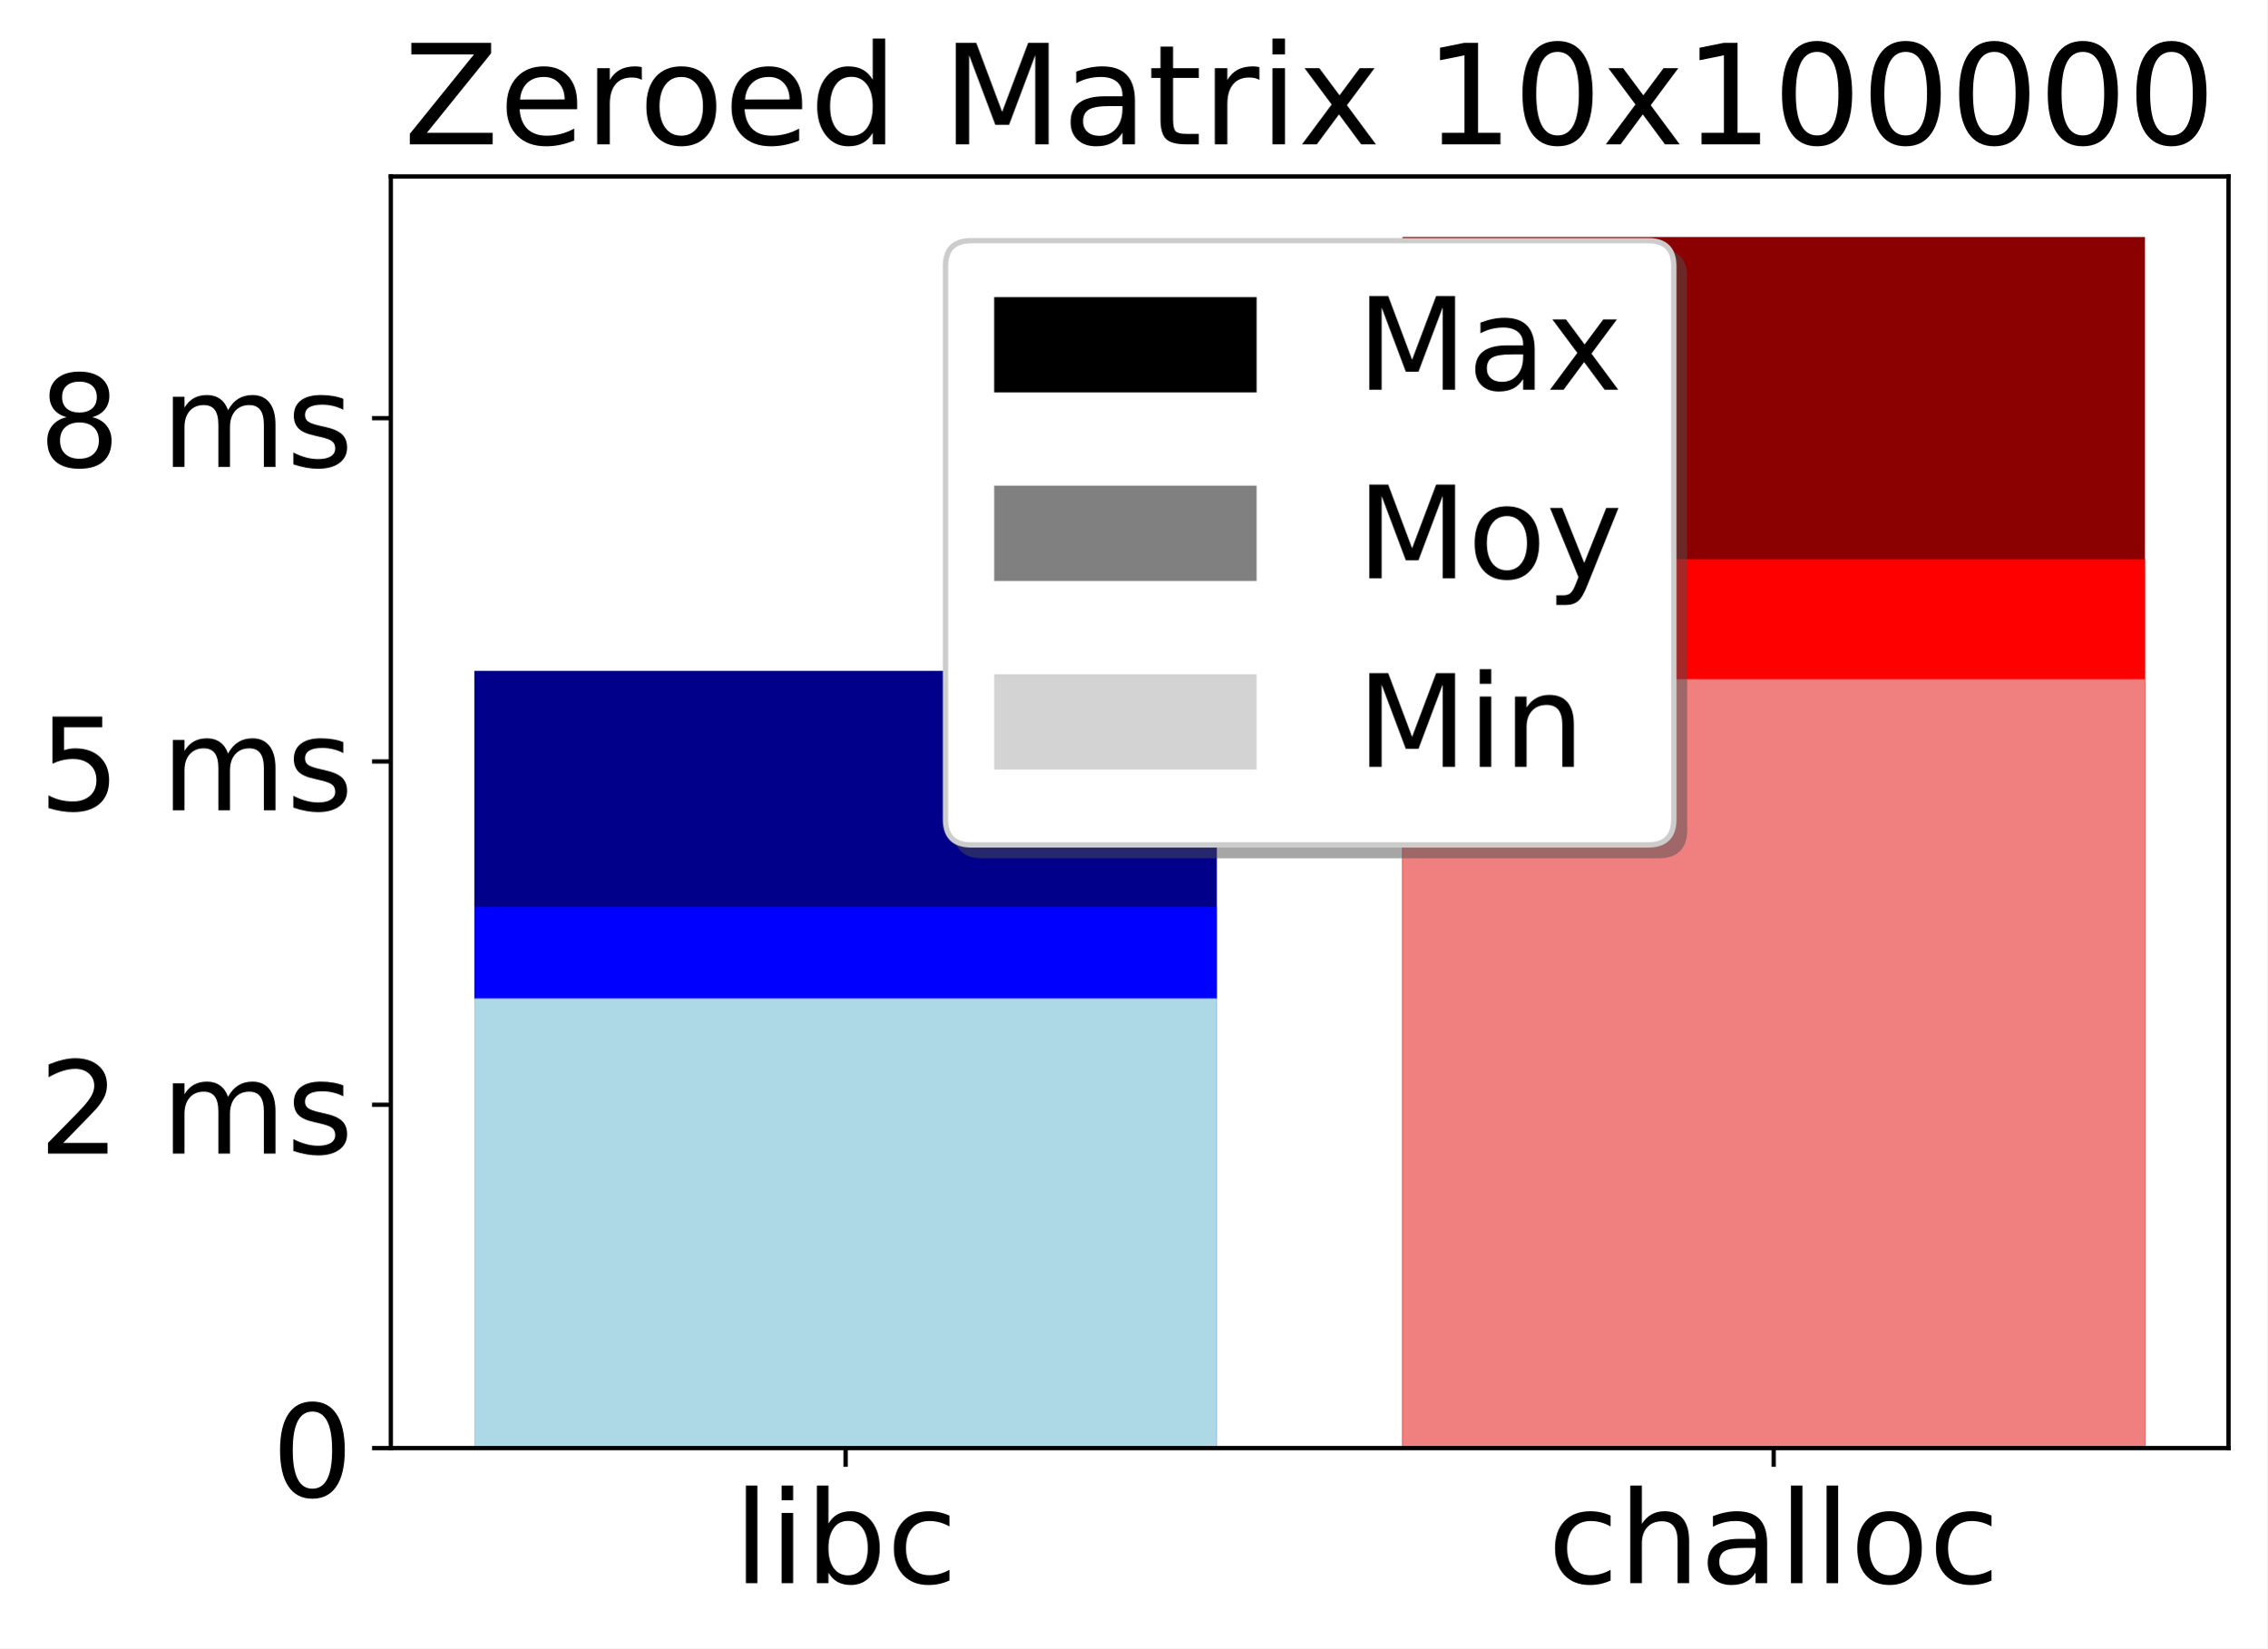
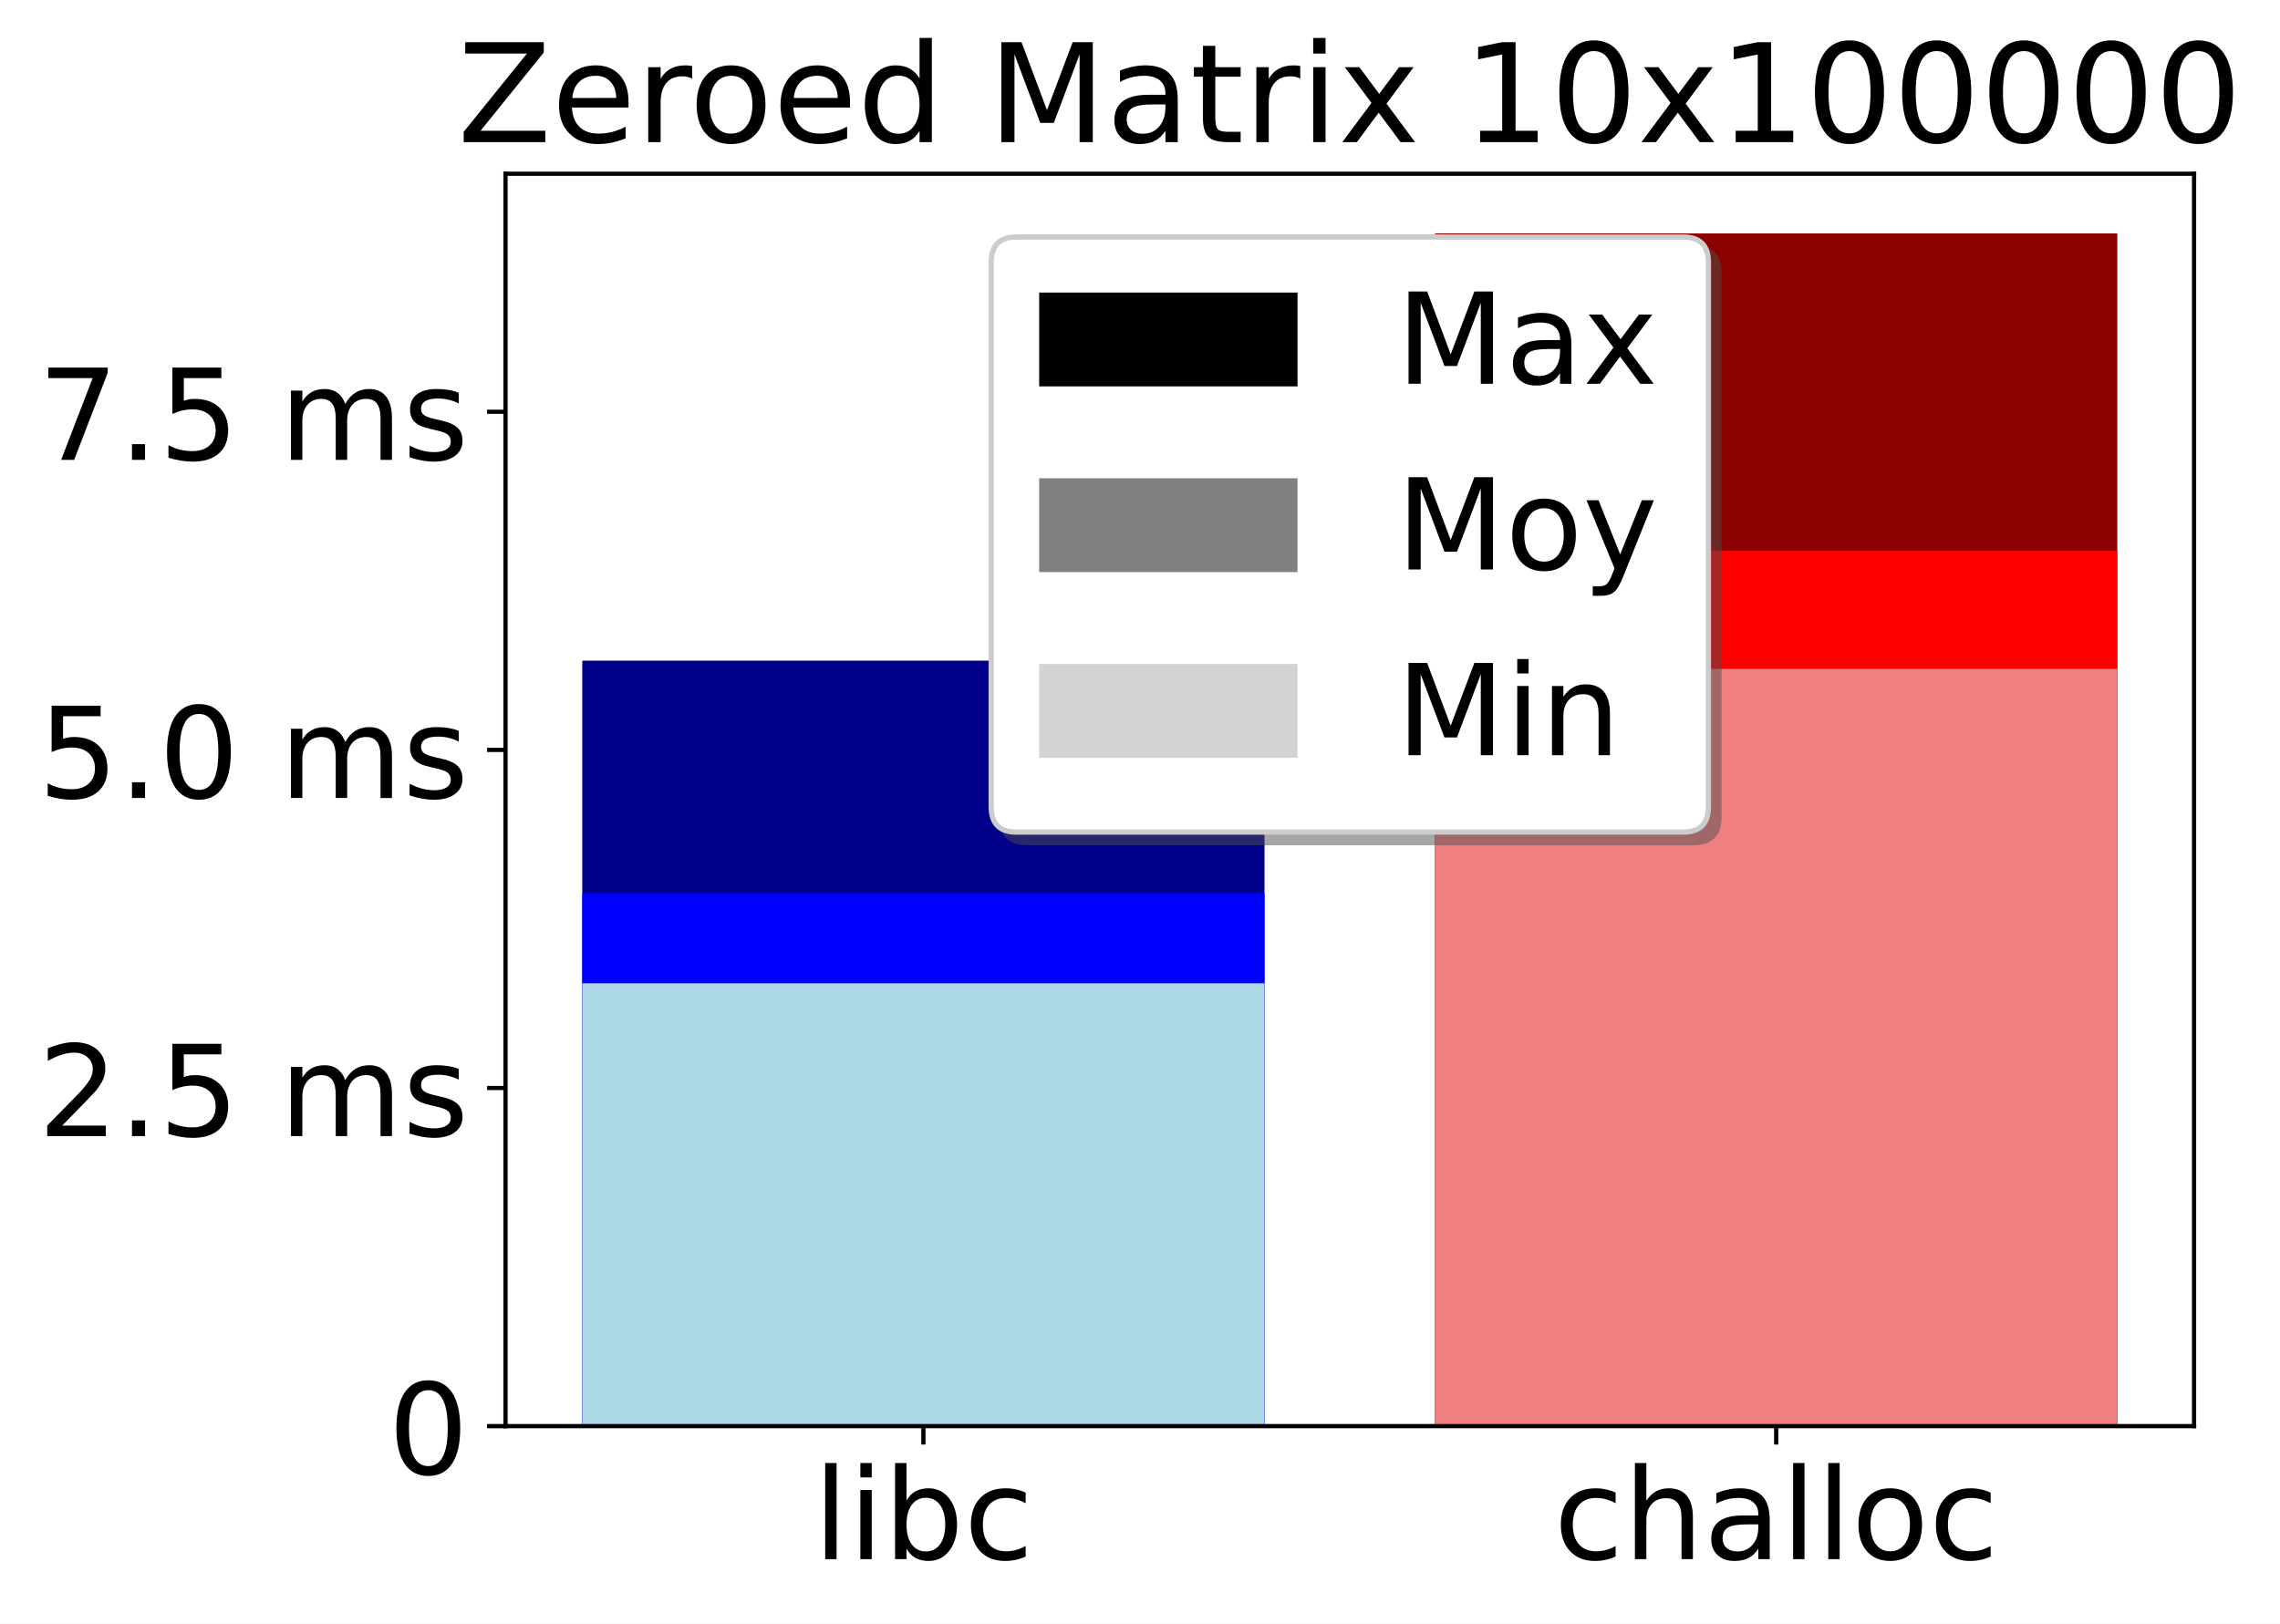
- <svg xmlns="http://www.w3.org/2000/svg" xmlns:xlink="http://www.w3.org/1999/xlink" width="423.368pt" height="307.943pt" viewBox="0 0 423.368 307.943" version="1.1">
+ <svg xmlns="http://www.w3.org/2000/svg" xmlns:xlink="http://www.w3.org/1999/xlink" width="432.414pt" height="307.943pt" viewBox="0 0 432.414 307.943" version="1.1">
  <defs>
    <style type="text/css">*{stroke-linejoin: round; stroke-linecap: butt}</style>
  </defs>
  <g id="figure_1">
    <g id="patch_1">
-       <path d="M 0 307.943  L 423.368 307.943  L 423.368 0  L 0 0  z " style="fill: #ffffff" />
+       <path d="M 0 307.943  L 432.414 307.943  L 432.414 0  L 0 0  z " style="fill: #ffffff" />
    </g>
    <g id="axes_1">
      <g id="patch_2">
-         <path d="M 72.978 270.516  L 416.168 270.516  L 416.168 32.956  L 72.978 32.956  z " style="fill: #ffffff" />
+         <path d="M 95.875 270.516  L 416.115 270.516  L 416.115 32.956  L 95.875 32.956  z " style="fill: #ffffff" />
      </g>
      <g id="patch_3">
-         <path d="M 88.577 270.516  L 227.24 270.516  L 227.24 125.321  L 88.577 125.321  z " clip-path="url(#pbfa08848a0)" style="fill: #00008b" />
+         <path d="M 110.431 270.516  L 239.821 270.516  L 239.821 125.321  L 110.431 125.321  z " clip-path="url(#pf282c7df31)" style="fill: #00008b" />
      </g>
      <g id="patch_4">
-         <path d="M 88.577 270.516  L 227.24 270.516  L 227.24 169.408  L 88.577 169.408  z " clip-path="url(#pbfa08848a0)" style="fill: #0000ff" />
+         <path d="M 110.431 270.516  L 239.821 270.516  L 239.821 169.408  L 110.431 169.408  z " clip-path="url(#pf282c7df31)" style="fill: #0000ff" />
      </g>
      <g id="patch_5">
-         <path d="M 88.577 270.516  L 227.24 270.516  L 227.24 186.517  L 88.577 186.517  z " clip-path="url(#pbfa08848a0)" style="fill: #add8e6" />
+         <path d="M 110.431 270.516  L 239.821 270.516  L 239.821 186.517  L 110.431 186.517  z " clip-path="url(#pf282c7df31)" style="fill: #add8e6" />
      </g>
      <g id="patch_6">
-         <path d="M 261.905 270.516  L 400.568 270.516  L 400.568 44.268  L 261.905 44.268  z " clip-path="url(#pbfa08848a0)" style="fill: #8b0000" />
+         <path d="M 272.169 270.516  L 401.559 270.516  L 401.559 44.268  L 272.169 44.268  z " clip-path="url(#pf282c7df31)" style="fill: #8b0000" />
      </g>
      <g id="patch_7">
-         <path d="M 261.905 270.516  L 400.568 270.516  L 400.568 104.45  L 261.905 104.45  z " clip-path="url(#pbfa08848a0)" style="fill: #ff0000" />
+         <path d="M 272.169 270.516  L 401.559 270.516  L 401.559 104.45  L 272.169 104.45  z " clip-path="url(#pf282c7df31)" style="fill: #ff0000" />
      </g>
      <g id="patch_8">
-         <path d="M 261.905 270.516  L 400.568 270.516  L 400.568 126.889  L 261.905 126.889  z " clip-path="url(#pbfa08848a0)" style="fill: #f08080" />
+         <path d="M 272.169 270.516  L 401.559 270.516  L 401.559 126.889  L 272.169 126.889  z " clip-path="url(#pf282c7df31)" style="fill: #f08080" />
      </g>
      <g id="matplotlib.axis_1">
        <g id="xtick_1">
          <g id="line2d_1">
            <defs>
-               <path id="m3cb019de59" d="M 0 0  L 0 3.5  " style="stroke: #000000; stroke-width: 0.8" />
-             </defs>
-             <g>
-               <use xlink:href="#m3cb019de59" x="157.908" y="270.516" style="stroke: #000000; stroke-width: 0.8" />
+               <path id="m4ef6166d21" d="M 0 0  L 0 3.5  " style="stroke: #000000; stroke-width: 0.8" />
+             </defs>
+             <g>
+               <use xlink:href="#m4ef6166d21" x="175.126" y="270.516" style="stroke: #000000; stroke-width: 0.8" />
            </g>
          </g>
          <g id="text_1">
-             <g transform="translate(137.0246 295.7522) scale(0.24 -0.24)">
+             <g transform="translate(154.2426 295.7522) scale(0.24 -0.24)">
              <defs>
                <path id="DejaVuSans-6c" d="M 603 4863  L 1178 4863  L 1178 0  L 603 0  L 603 4863  z " transform="scale(0.015625)" />
                <path id="DejaVuSans-69" d="M 603 3500  L 1178 3500  L 1178 0  L 603 0  L 603 3500  z M 603 4863  L 1178 4863  L 1178 4134  L 603 4134  L 603 4863  z " transform="scale(0.015625)" />
                <path id="DejaVuSans-62" d="M 3116 1747  Q 3116 2381 2855 2742  Q 2594 3103 2138 3103  Q 1681 3103 1420 2742  Q 1159 2381 1159 1747  Q 1159 1113 1420 752  Q 1681 391 2138 391  Q 2594 391 2855 752  Q 3116 1113 3116 1747  z M 1159 2969  Q 1341 3281 1617 3432  Q 1894 3584 2278 3584  Q 2916 3584 3314 3078  Q 3713 2572 3713 1747  Q 3713 922 3314 415  Q 2916 -91 2278 -91  Q 1894 -91 1617 61  Q 1341 213 1159 525  L 1159 0  L 581 0  L 581 4863  L 1159 4863  L 1159 2969  z " transform="scale(0.015625)" />
                <path id="DejaVuSans-63" d="M 3122 3366  L 3122 2828  Q 2878 2963 2633 3030  Q 2388 3097 2138 3097  Q 1578 3097 1268 2742  Q 959 2388 959 1747  Q 959 1106 1268 751  Q 1578 397 2138 397  Q 2388 397 2633 464  Q 2878 531 3122 666  L 3122 134  Q 2881 22 2623 -34  Q 2366 -91 2075 -91  Q 1284 -91 818 406  Q 353 903 353 1747  Q 353 2603 823 3093  Q 1294 3584 2113 3584  Q 2378 3584 2631 3529  Q 2884 3475 3122 3366  z " transform="scale(0.015625)" />
              </defs>
              <use xlink:href="#DejaVuSans-6c" />
              <use xlink:href="#DejaVuSans-69" x="27.783" />
              <use xlink:href="#DejaVuSans-62" x="55.566" />
              <use xlink:href="#DejaVuSans-63" x="119.043" />
            </g>
          </g>
        </g>
        <g id="xtick_2">
          <g id="line2d_2">
            <g>
-               <use xlink:href="#m3cb019de59" x="331.237" y="270.516" style="stroke: #000000; stroke-width: 0.8" />
+               <use xlink:href="#m4ef6166d21" x="336.864" y="270.516" style="stroke: #000000; stroke-width: 0.8" />
            </g>
          </g>
          <g id="text_2">
-             <g transform="translate(289.0716 295.7522) scale(0.24 -0.24)">
+             <g transform="translate(294.6987 295.7522) scale(0.24 -0.24)">
              <defs>
                <path id="DejaVuSans-68" d="M 3513 2113  L 3513 0  L 2938 0  L 2938 2094  Q 2938 2591 2744 2837  Q 2550 3084 2163 3084  Q 1697 3084 1428 2787  Q 1159 2491 1159 1978  L 1159 0  L 581 0  L 581 4863  L 1159 4863  L 1159 2956  Q 1366 3272 1645 3428  Q 1925 3584 2291 3584  Q 2894 3584 3203 3211  Q 3513 2838 3513 2113  z " transform="scale(0.015625)" />
                <path id="DejaVuSans-61" d="M 2194 1759  Q 1497 1759 1228 1600  Q 959 1441 959 1056  Q 959 750 1161 570  Q 1363 391 1709 391  Q 2188 391 2477 730  Q 2766 1069 2766 1631  L 2766 1759  L 2194 1759  z M 3341 1997  L 3341 0  L 2766 0  L 2766 531  Q 2569 213 2275 61  Q 1981 -91 1556 -91  Q 1019 -91 701 211  Q 384 513 384 1019  Q 384 1609 779 1909  Q 1175 2209 1959 2209  L 2766 2209  L 2766 2266  Q 2766 2663 2505 2880  Q 2244 3097 1772 3097  Q 1472 3097 1187 3025  Q 903 2953 641 2809  L 641 3341  Q 956 3463 1253 3523  Q 1550 3584 1831 3584  Q 2591 3584 2966 3190  Q 3341 2797 3341 1997  z " transform="scale(0.015625)" />
                <path id="DejaVuSans-6f" d="M 1959 3097  Q 1497 3097 1228 2736  Q 959 2375 959 1747  Q 959 1119 1226 758  Q 1494 397 1959 397  Q 2419 397 2687 759  Q 2956 1122 2956 1747  Q 2956 2369 2687 2733  Q 2419 3097 1959 3097  z M 1959 3584  Q 2709 3584 3137 3096  Q 3566 2609 3566 1747  Q 3566 888 3137 398  Q 2709 -91 1959 -91  Q 1206 -91 779 398  Q 353 888 353 1747  Q 353 2609 779 3096  Q 1206 3584 1959 3584  z " transform="scale(0.015625)" />
              </defs>
              <use xlink:href="#DejaVuSans-63" />
              <use xlink:href="#DejaVuSans-68" x="54.98" />
              <use xlink:href="#DejaVuSans-61" x="118.359" />
              <use xlink:href="#DejaVuSans-6c" x="179.639" />
              <use xlink:href="#DejaVuSans-6c" x="207.422" />
              <use xlink:href="#DejaVuSans-6f" x="235.205" />
              <use xlink:href="#DejaVuSans-63" x="296.387" />
            </g>
          </g>
        </g>
      </g>
      <g id="matplotlib.axis_2">
        <g id="ytick_1">
          <g id="line2d_3">
            <defs>
-               <path id="m193dc3b24d" d="M 0 0  L -3.5 0  " style="stroke: #000000; stroke-width: 0.8" />
-             </defs>
-             <g>
-               <use xlink:href="#m193dc3b24d" x="72.978" y="270.516" style="stroke: #000000; stroke-width: 0.8" />
+               <path id="md745c62721" d="M 0 0  L -3.5 0  " style="stroke: #000000; stroke-width: 0.8" />
+             </defs>
+             <g>
+               <use xlink:href="#md745c62721" x="95.875" y="270.516" style="stroke: #000000; stroke-width: 0.8" />
            </g>
          </g>
          <g id="text_3">
-             <g transform="translate(50.7075 279.6341) scale(0.24 -0.24)">
+             <g transform="translate(73.605 279.6341) scale(0.24 -0.24)">
              <defs>
                <path id="DejaVuSans-30" d="M 2034 4250  Q 1547 4250 1301 3770  Q 1056 3291 1056 2328  Q 1056 1369 1301 889  Q 1547 409 2034 409  Q 2525 409 2770 889  Q 3016 1369 3016 2328  Q 3016 3291 2770 3770  Q 2525 4250 2034 4250  z M 2034 4750  Q 2819 4750 3233 4129  Q 3647 3509 3647 2328  Q 3647 1150 3233 529  Q 2819 -91 2034 -91  Q 1250 -91 836 529  Q 422 1150 422 2328  Q 422 3509 836 4129  Q 1250 4750 2034 4750  z " transform="scale(0.015625)" />
              </defs>
              <use xlink:href="#DejaVuSans-30" />
            </g>
          </g>
        </g>
        <g id="ytick_2">
          <g id="line2d_4">
            <g>
-               <use xlink:href="#m193dc3b24d" x="72.978" y="206.38" style="stroke: #000000; stroke-width: 0.8" />
+               <use xlink:href="#md745c62721" x="95.875" y="206.38" style="stroke: #000000; stroke-width: 0.8" />
            </g>
          </g>
          <g id="text_4">
            <g transform="translate(7.2 215.4985) scale(0.24 -0.24)">
              <defs>
                <path id="DejaVuSans-32" d="M 1228 531  L 3431 531  L 3431 0  L 469 0  L 469 531  Q 828 903 1448 1529  Q 2069 2156 2228 2338  Q 2531 2678 2651 2914  Q 2772 3150 2772 3378  Q 2772 3750 2511 3984  Q 2250 4219 1831 4219  Q 1534 4219 1204 4116  Q 875 4013 500 3803  L 500 4441  Q 881 4594 1212 4672  Q 1544 4750 1819 4750  Q 2544 4750 2975 4387  Q 3406 4025 3406 3419  Q 3406 3131 3298 2873  Q 3191 2616 2906 2266  Q 2828 2175 2409 1742  Q 1991 1309 1228 531  z " transform="scale(0.015625)" />
+                 <path id="DejaVuSans-2e" d="M 684 794  L 1344 794  L 1344 0  L 684 0  L 684 794  z " transform="scale(0.015625)" />
+                 <path id="DejaVuSans-35" d="M 691 4666  L 3169 4666  L 3169 4134  L 1269 4134  L 1269 2991  Q 1406 3038 1543 3061  Q 1681 3084 1819 3084  Q 2600 3084 3056 2656  Q 3513 2228 3513 1497  Q 3513 744 3044 326  Q 2575 -91 1722 -91  Q 1428 -91 1123 -41  Q 819 9 494 109  L 494 744  Q 775 591 1075 516  Q 1375 441 1709 441  Q 2250 441 2565 725  Q 2881 1009 2881 1497  Q 2881 1984 2565 2268  Q 2250 2553 1709 2553  Q 1456 2553 1204 2497  Q 953 2441 691 2322  L 691 4666  z " transform="scale(0.015625)" />
                <path id="DejaVuSans-20" transform="scale(0.015625)" />
                <path id="DejaVuSans-6d" d="M 3328 2828  Q 3544 3216 3844 3400  Q 4144 3584 4550 3584  Q 5097 3584 5394 3201  Q 5691 2819 5691 2113  L 5691 0  L 5113 0  L 5113 2094  Q 5113 2597 4934 2840  Q 4756 3084 4391 3084  Q 3944 3084 3684 2787  Q 3425 2491 3425 1978  L 3425 0  L 2847 0  L 2847 2094  Q 2847 2600 2669 2842  Q 2491 3084 2119 3084  Q 1678 3084 1418 2786  Q 1159 2488 1159 1978  L 1159 0  L 581 0  L 581 3500  L 1159 3500  L 1159 2956  Q 1356 3278 1631 3431  Q 1906 3584 2284 3584  Q 2666 3584 2933 3390  Q 3200 3197 3328 2828  z " transform="scale(0.015625)" />
                <path id="DejaVuSans-73" d="M 2834 3397  L 2834 2853  Q 2591 2978 2328 3040  Q 2066 3103 1784 3103  Q 1356 3103 1142 2972  Q 928 2841 928 2578  Q 928 2378 1081 2264  Q 1234 2150 1697 2047  L 1894 2003  Q 2506 1872 2764 1633  Q 3022 1394 3022 966  Q 3022 478 2636 193  Q 2250 -91 1575 -91  Q 1294 -91 989 -36  Q 684 19 347 128  L 347 722  Q 666 556 975 473  Q 1284 391 1588 391  Q 1994 391 2212 530  Q 2431 669 2431 922  Q 2431 1156 2273 1281  Q 2116 1406 1581 1522  L 1381 1569  Q 847 1681 609 1914  Q 372 2147 372 2553  Q 372 3047 722 3315  Q 1072 3584 1716 3584  Q 2034 3584 2315 3537  Q 2597 3491 2834 3397  z " transform="scale(0.015625)" />
              </defs>
              <use xlink:href="#DejaVuSans-32" />
-               <use xlink:href="#DejaVuSans-20" x="63.623" />
-               <use xlink:href="#DejaVuSans-6d" x="95.41" />
-               <use xlink:href="#DejaVuSans-73" x="192.822" />
+               <use xlink:href="#DejaVuSans-2e" x="63.623" />
+               <use xlink:href="#DejaVuSans-35" x="95.41" />
+               <use xlink:href="#DejaVuSans-20" x="159.033" />
+               <use xlink:href="#DejaVuSans-6d" x="190.82" />
+               <use xlink:href="#DejaVuSans-73" x="288.232" />
            </g>
          </g>
        </g>
        <g id="ytick_3">
          <g id="line2d_5">
            <g>
-               <use xlink:href="#m193dc3b24d" x="72.978" y="142.245" style="stroke: #000000; stroke-width: 0.8" />
+               <use xlink:href="#md745c62721" x="95.875" y="142.245" style="stroke: #000000; stroke-width: 0.8" />
            </g>
          </g>
          <g id="text_5">
            <g transform="translate(7.2 151.3629) scale(0.24 -0.24)">
-               <defs>
-                 <path id="DejaVuSans-35" d="M 691 4666  L 3169 4666  L 3169 4134  L 1269 4134  L 1269 2991  Q 1406 3038 1543 3061  Q 1681 3084 1819 3084  Q 2600 3084 3056 2656  Q 3513 2228 3513 1497  Q 3513 744 3044 326  Q 2575 -91 1722 -91  Q 1428 -91 1123 -41  Q 819 9 494 109  L 494 744  Q 775 591 1075 516  Q 1375 441 1709 441  Q 2250 441 2565 725  Q 2881 1009 2881 1497  Q 2881 1984 2565 2268  Q 2250 2553 1709 2553  Q 1456 2553 1204 2497  Q 953 2441 691 2322  L 691 4666  z " transform="scale(0.015625)" />
-               </defs>
              <use xlink:href="#DejaVuSans-35" />
-               <use xlink:href="#DejaVuSans-20" x="63.623" />
-               <use xlink:href="#DejaVuSans-6d" x="95.41" />
-               <use xlink:href="#DejaVuSans-73" x="192.822" />
+               <use xlink:href="#DejaVuSans-2e" x="63.623" />
+               <use xlink:href="#DejaVuSans-30" x="95.41" />
+               <use xlink:href="#DejaVuSans-20" x="159.033" />
+               <use xlink:href="#DejaVuSans-6d" x="190.82" />
+               <use xlink:href="#DejaVuSans-73" x="288.232" />
            </g>
          </g>
        </g>
        <g id="ytick_4">
          <g id="line2d_6">
            <g>
-               <use xlink:href="#m193dc3b24d" x="72.978" y="78.109" style="stroke: #000000; stroke-width: 0.8" />
+               <use xlink:href="#md745c62721" x="95.875" y="78.109" style="stroke: #000000; stroke-width: 0.8" />
            </g>
          </g>
          <g id="text_6">
            <g transform="translate(7.2 87.22737) scale(0.24 -0.24)">
              <defs>
-                 <path id="DejaVuSans-38" d="M 2034 2216  Q 1584 2216 1326 1975  Q 1069 1734 1069 1313  Q 1069 891 1326 650  Q 1584 409 2034 409  Q 2484 409 2743 651  Q 3003 894 3003 1313  Q 3003 1734 2745 1975  Q 2488 2216 2034 2216  z M 1403 2484  Q 997 2584 770 2862  Q 544 3141 544 3541  Q 544 4100 942 4425  Q 1341 4750 2034 4750  Q 2731 4750 3128 4425  Q 3525 4100 3525 3541  Q 3525 3141 3298 2862  Q 3072 2584 2669 2484  Q 3125 2378 3379 2068  Q 3634 1759 3634 1313  Q 3634 634 3220 271  Q 2806 -91 2034 -91  Q 1263 -91 848 271  Q 434 634 434 1313  Q 434 1759 690 2068  Q 947 2378 1403 2484  z M 1172 3481  Q 1172 3119 1398 2916  Q 1625 2713 2034 2713  Q 2441 2713 2670 2916  Q 2900 3119 2900 3481  Q 2900 3844 2670 4047  Q 2441 4250 2034 4250  Q 1625 4250 1398 4047  Q 1172 3844 1172 3481  z " transform="scale(0.015625)" />
-               </defs>
-               <use xlink:href="#DejaVuSans-38" />
-               <use xlink:href="#DejaVuSans-20" x="63.623" />
-               <use xlink:href="#DejaVuSans-6d" x="95.41" />
-               <use xlink:href="#DejaVuSans-73" x="192.822" />
+                 <path id="DejaVuSans-37" d="M 525 4666  L 3525 4666  L 3525 4397  L 1831 0  L 1172 0  L 2766 4134  L 525 4134  L 525 4666  z " transform="scale(0.015625)" />
+               </defs>
+               <use xlink:href="#DejaVuSans-37" />
+               <use xlink:href="#DejaVuSans-2e" x="63.623" />
+               <use xlink:href="#DejaVuSans-35" x="95.41" />
+               <use xlink:href="#DejaVuSans-20" x="159.033" />
+               <use xlink:href="#DejaVuSans-6d" x="190.82" />
+               <use xlink:href="#DejaVuSans-73" x="288.232" />
            </g>
          </g>
        </g>
      </g>
      <g id="patch_9">
-         <path d="M 72.978 270.516  L 72.978 32.956  " style="fill: none; stroke: #000000; stroke-width: 0.8; stroke-linejoin: miter; stroke-linecap: square" />
+         <path d="M 95.875 270.516  L 95.875 32.956  " style="fill: none; stroke: #000000; stroke-width: 0.8; stroke-linejoin: miter; stroke-linecap: square" />
      </g>
      <g id="patch_10">
-         <path d="M 416.168 270.516  L 416.168 32.956  " style="fill: none; stroke: #000000; stroke-width: 0.8; stroke-linejoin: miter; stroke-linecap: square" />
+         <path d="M 416.115 270.516  L 416.115 32.956  " style="fill: none; stroke: #000000; stroke-width: 0.8; stroke-linejoin: miter; stroke-linecap: square" />
      </g>
      <g id="patch_11">
-         <path d="M 72.978 270.516  L 416.168 270.516  " style="fill: none; stroke: #000000; stroke-width: 0.8; stroke-linejoin: miter; stroke-linecap: square" />
+         <path d="M 95.875 270.516  L 416.115 270.516  " style="fill: none; stroke: #000000; stroke-width: 0.8; stroke-linejoin: miter; stroke-linecap: square" />
      </g>
      <g id="patch_12">
-         <path d="M 72.978 32.956  L 416.168 32.956  " style="fill: none; stroke: #000000; stroke-width: 0.8; stroke-linejoin: miter; stroke-linecap: square" />
+         <path d="M 95.875 32.956  L 416.115 32.956  " style="fill: none; stroke: #000000; stroke-width: 0.8; stroke-linejoin: miter; stroke-linecap: square" />
      </g>
      <g id="text_7">
-         <g transform="translate(75.35313 26.95594) scale(0.26 -0.26)">
+         <g transform="translate(86.77563 26.95594) scale(0.26 -0.26)">
          <defs>
            <path id="DejaVuSans-5a" d="M 359 4666  L 4025 4666  L 4025 4184  L 1075 531  L 4097 531  L 4097 0  L 288 0  L 288 481  L 3238 4134  L 359 4134  L 359 4666  z " transform="scale(0.015625)" />
            <path id="DejaVuSans-65" d="M 3597 1894  L 3597 1613  L 953 1613  Q 991 1019 1311 708  Q 1631 397 2203 397  Q 2534 397 2845 478  Q 3156 559 3463 722  L 3463 178  Q 3153 47 2828 -22  Q 2503 -91 2169 -91  Q 1331 -91 842 396  Q 353 884 353 1716  Q 353 2575 817 3079  Q 1281 3584 2069 3584  Q 2775 3584 3186 3129  Q 3597 2675 3597 1894  z M 3022 2063  Q 3016 2534 2758 2815  Q 2500 3097 2075 3097  Q 1594 3097 1305 2825  Q 1016 2553 972 2059  L 3022 2063  z " transform="scale(0.015625)" />
            <path id="DejaVuSans-72" d="M 2631 2963  Q 2534 3019 2420 3045  Q 2306 3072 2169 3072  Q 1681 3072 1420 2755  Q 1159 2438 1159 1844  L 1159 0  L 581 0  L 581 3500  L 1159 3500  L 1159 2956  Q 1341 3275 1631 3429  Q 1922 3584 2338 3584  Q 2397 3584 2469 3576  Q 2541 3569 2628 3553  L 2631 2963  z " transform="scale(0.015625)" />
            <path id="DejaVuSans-64" d="M 2906 2969  L 2906 4863  L 3481 4863  L 3481 0  L 2906 0  L 2906 525  Q 2725 213 2448 61  Q 2172 -91 1784 -91  Q 1150 -91 751 415  Q 353 922 353 1747  Q 353 2572 751 3078  Q 1150 3584 1784 3584  Q 2172 3584 2448 3432  Q 2725 3281 2906 2969  z M 947 1747  Q 947 1113 1208 752  Q 1469 391 1925 391  Q 2381 391 2643 752  Q 2906 1113 2906 1747  Q 2906 2381 2643 2742  Q 2381 3103 1925 3103  Q 1469 3103 1208 2742  Q 947 2381 947 1747  z " transform="scale(0.015625)" />
            <path id="DejaVuSans-4d" d="M 628 4666  L 1569 4666  L 2759 1491  L 3956 4666  L 4897 4666  L 4897 0  L 4281 0  L 4281 4097  L 3078 897  L 2444 897  L 1241 4097  L 1241 0  L 628 0  L 628 4666  z " transform="scale(0.015625)" />
            <path id="DejaVuSans-74" d="M 1172 4494  L 1172 3500  L 2356 3500  L 2356 3053  L 1172 3053  L 1172 1153  Q 1172 725 1289 603  Q 1406 481 1766 481  L 2356 481  L 2356 0  L 1766 0  Q 1100 0 847 248  Q 594 497 594 1153  L 594 3053  L 172 3053  L 172 3500  L 594 3500  L 594 4494  L 1172 4494  z " transform="scale(0.015625)" />
            <path id="DejaVuSans-78" d="M 3513 3500  L 2247 1797  L 3578 0  L 2900 0  L 1881 1375  L 863 0  L 184 0  L 1544 1831  L 300 3500  L 978 3500  L 1906 2253  L 2834 3500  L 3513 3500  z " transform="scale(0.015625)" />
            <path id="DejaVuSans-31" d="M 794 531  L 1825 531  L 1825 4091  L 703 3866  L 703 4441  L 1819 4666  L 2450 4666  L 2450 531  L 3481 531  L 3481 0  L 794 0  L 794 531  z " transform="scale(0.015625)" />
          </defs>
          <use xlink:href="#DejaVuSans-5a" />
          <use xlink:href="#DejaVuSans-65" x="68.506" />
          <use xlink:href="#DejaVuSans-72" x="130.029" />
          <use xlink:href="#DejaVuSans-6f" x="168.893" />
          <use xlink:href="#DejaVuSans-65" x="230.074" />
          <use xlink:href="#DejaVuSans-64" x="291.598" />
          <use xlink:href="#DejaVuSans-20" x="355.074" />
          <use xlink:href="#DejaVuSans-4d" x="386.861" />
          <use xlink:href="#DejaVuSans-61" x="473.141" />
          <use xlink:href="#DejaVuSans-74" x="534.42" />
          <use xlink:href="#DejaVuSans-72" x="573.629" />
          <use xlink:href="#DejaVuSans-69" x="614.742" />
          <use xlink:href="#DejaVuSans-78" x="642.525" />
          <use xlink:href="#DejaVuSans-20" x="701.705" />
          <use xlink:href="#DejaVuSans-31" x="733.492" />
          <use xlink:href="#DejaVuSans-30" x="797.115" />
          <use xlink:href="#DejaVuSans-78" x="860.738" />
          <use xlink:href="#DejaVuSans-31" x="919.918" />
          <use xlink:href="#DejaVuSans-30" x="983.541" />
          <use xlink:href="#DejaVuSans-30" x="1047.164" />
          <use xlink:href="#DejaVuSans-30" x="1110.787" />
          <use xlink:href="#DejaVuSans-30" x="1174.41" />
          <use xlink:href="#DejaVuSans-30" x="1238.033" />
        </g>
      </g>
      <g id="legend_1">
        <g id="patch_13">
-           <path d="M 183.363 159.838  L 309.783 159.838  Q 314.582 159.838 314.582 155.038  L 314.582 51.756  Q 314.582 46.956 309.783 46.956  L 183.363 46.956  Q 178.562 46.956 178.562 51.756  L 178.562 155.038  Q 178.562 159.838 183.363 159.838  z " style="fill: #4d4d4d; opacity: 0.5; stroke: #4d4d4d; stroke-linejoin: miter" />
+           <path d="M 194.785 159.838  L 321.205 159.838  Q 326.005 159.838 326.005 155.038  L 326.005 51.756  Q 326.005 46.956 321.205 46.956  L 194.785 46.956  Q 189.985 46.956 189.985 51.756  L 189.985 155.038  Q 189.985 159.838 194.785 159.838  z " style="fill: #4d4d4d; opacity: 0.5; stroke: #4d4d4d; stroke-linejoin: miter" />
        </g>
        <g id="patch_14">
-           <path d="M 181.363 157.838  L 307.783 157.838  Q 312.582 157.838 312.582 153.038  L 312.582 49.756  Q 312.582 44.956 307.783 44.956  L 181.363 44.956  Q 176.562 44.956 176.562 49.756  L 176.562 153.038  Q 176.562 157.838 181.363 157.838  z " style="fill: #ffffff; stroke: #cccccc; stroke-linejoin: miter" />
+           <path d="M 192.785 157.838  L 319.205 157.838  Q 324.005 157.838 324.005 153.038  L 324.005 49.756  Q 324.005 44.956 319.205 44.956  L 192.785 44.956  Q 187.985 44.956 187.985 49.756  L 187.985 153.038  Q 187.985 157.838 192.785 157.838  z " style="fill: #ffffff; stroke: #cccccc; stroke-linejoin: miter" />
        </g>
        <g id="patch_15">
-           <path d="M 186.162 72.792  L 234.162 72.792  L 234.162 55.992  L 186.162 55.992  z " style="stroke: #000000; stroke-linejoin: miter" />
+           <path d="M 197.585 72.792  L 245.585 72.792  L 245.585 55.992  L 197.585 55.992  z " style="stroke: #000000; stroke-linejoin: miter" />
        </g>
        <g id="text_8">
-           <g transform="translate(253.3625 72.79219) scale(0.24 -0.24)">
+           <g transform="translate(264.785 72.79219) scale(0.24 -0.24)">
            <use xlink:href="#DejaVuSans-4d" />
            <use xlink:href="#DejaVuSans-61" x="86.279" />
            <use xlink:href="#DejaVuSans-78" x="147.559" />
          </g>
        </g>
        <g id="patch_16">
-           <path d="M 186.162 108.02  L 234.162 108.02  L 234.162 91.22  L 186.162 91.22  z " style="fill: #808080; stroke: #808080; stroke-linejoin: miter" />
+           <path d="M 197.585 108.02  L 245.585 108.02  L 245.585 91.22  L 197.585 91.22  z " style="fill: #808080; stroke: #808080; stroke-linejoin: miter" />
        </g>
        <g id="text_9">
-           <g transform="translate(253.3625 108.0197) scale(0.24 -0.24)">
+           <g transform="translate(264.785 108.0197) scale(0.24 -0.24)">
            <defs>
              <path id="DejaVuSans-79" d="M 2059 -325  Q 1816 -950 1584 -1140  Q 1353 -1331 966 -1331  L 506 -1331  L 506 -850  L 844 -850  Q 1081 -850 1212 -737  Q 1344 -625 1503 -206  L 1606 56  L 191 3500  L 800 3500  L 1894 763  L 2988 3500  L 3597 3500  L 2059 -325  z " transform="scale(0.015625)" />
            </defs>
            <use xlink:href="#DejaVuSans-4d" />
            <use xlink:href="#DejaVuSans-6f" x="86.279" />
            <use xlink:href="#DejaVuSans-79" x="147.461" />
          </g>
        </g>
        <g id="patch_17">
-           <path d="M 186.162 143.247  L 234.162 143.247  L 234.162 126.447  L 186.162 126.447  z " style="fill: #d3d3d3; stroke: #d3d3d3; stroke-linejoin: miter" />
+           <path d="M 197.585 143.247  L 245.585 143.247  L 245.585 126.447  L 197.585 126.447  z " style="fill: #d3d3d3; stroke: #d3d3d3; stroke-linejoin: miter" />
        </g>
        <g id="text_10">
-           <g transform="translate(253.3625 143.2472) scale(0.24 -0.24)">
+           <g transform="translate(264.785 143.2472) scale(0.24 -0.24)">
            <defs>
              <path id="DejaVuSans-6e" d="M 3513 2113  L 3513 0  L 2938 0  L 2938 2094  Q 2938 2591 2744 2837  Q 2550 3084 2163 3084  Q 1697 3084 1428 2787  Q 1159 2491 1159 1978  L 1159 0  L 581 0  L 581 3500  L 1159 3500  L 1159 2956  Q 1366 3272 1645 3428  Q 1925 3584 2291 3584  Q 2894 3584 3203 3211  Q 3513 2838 3513 2113  z " transform="scale(0.015625)" />
            </defs>
            <use xlink:href="#DejaVuSans-4d" />
            <use xlink:href="#DejaVuSans-69" x="86.279" />
            <use xlink:href="#DejaVuSans-6e" x="114.062" />
          </g>
        </g>
      </g>
    </g>
  </g>
  <defs>
-     <clipPath id="pbfa08848a0">
-       <rect x="72.978" y="32.956" width="343.19" height="237.56" />
+     <clipPath id="pf282c7df31">
+       <rect x="95.875" y="32.956" width="320.24" height="237.56" />
    </clipPath>
  </defs>
</svg>
